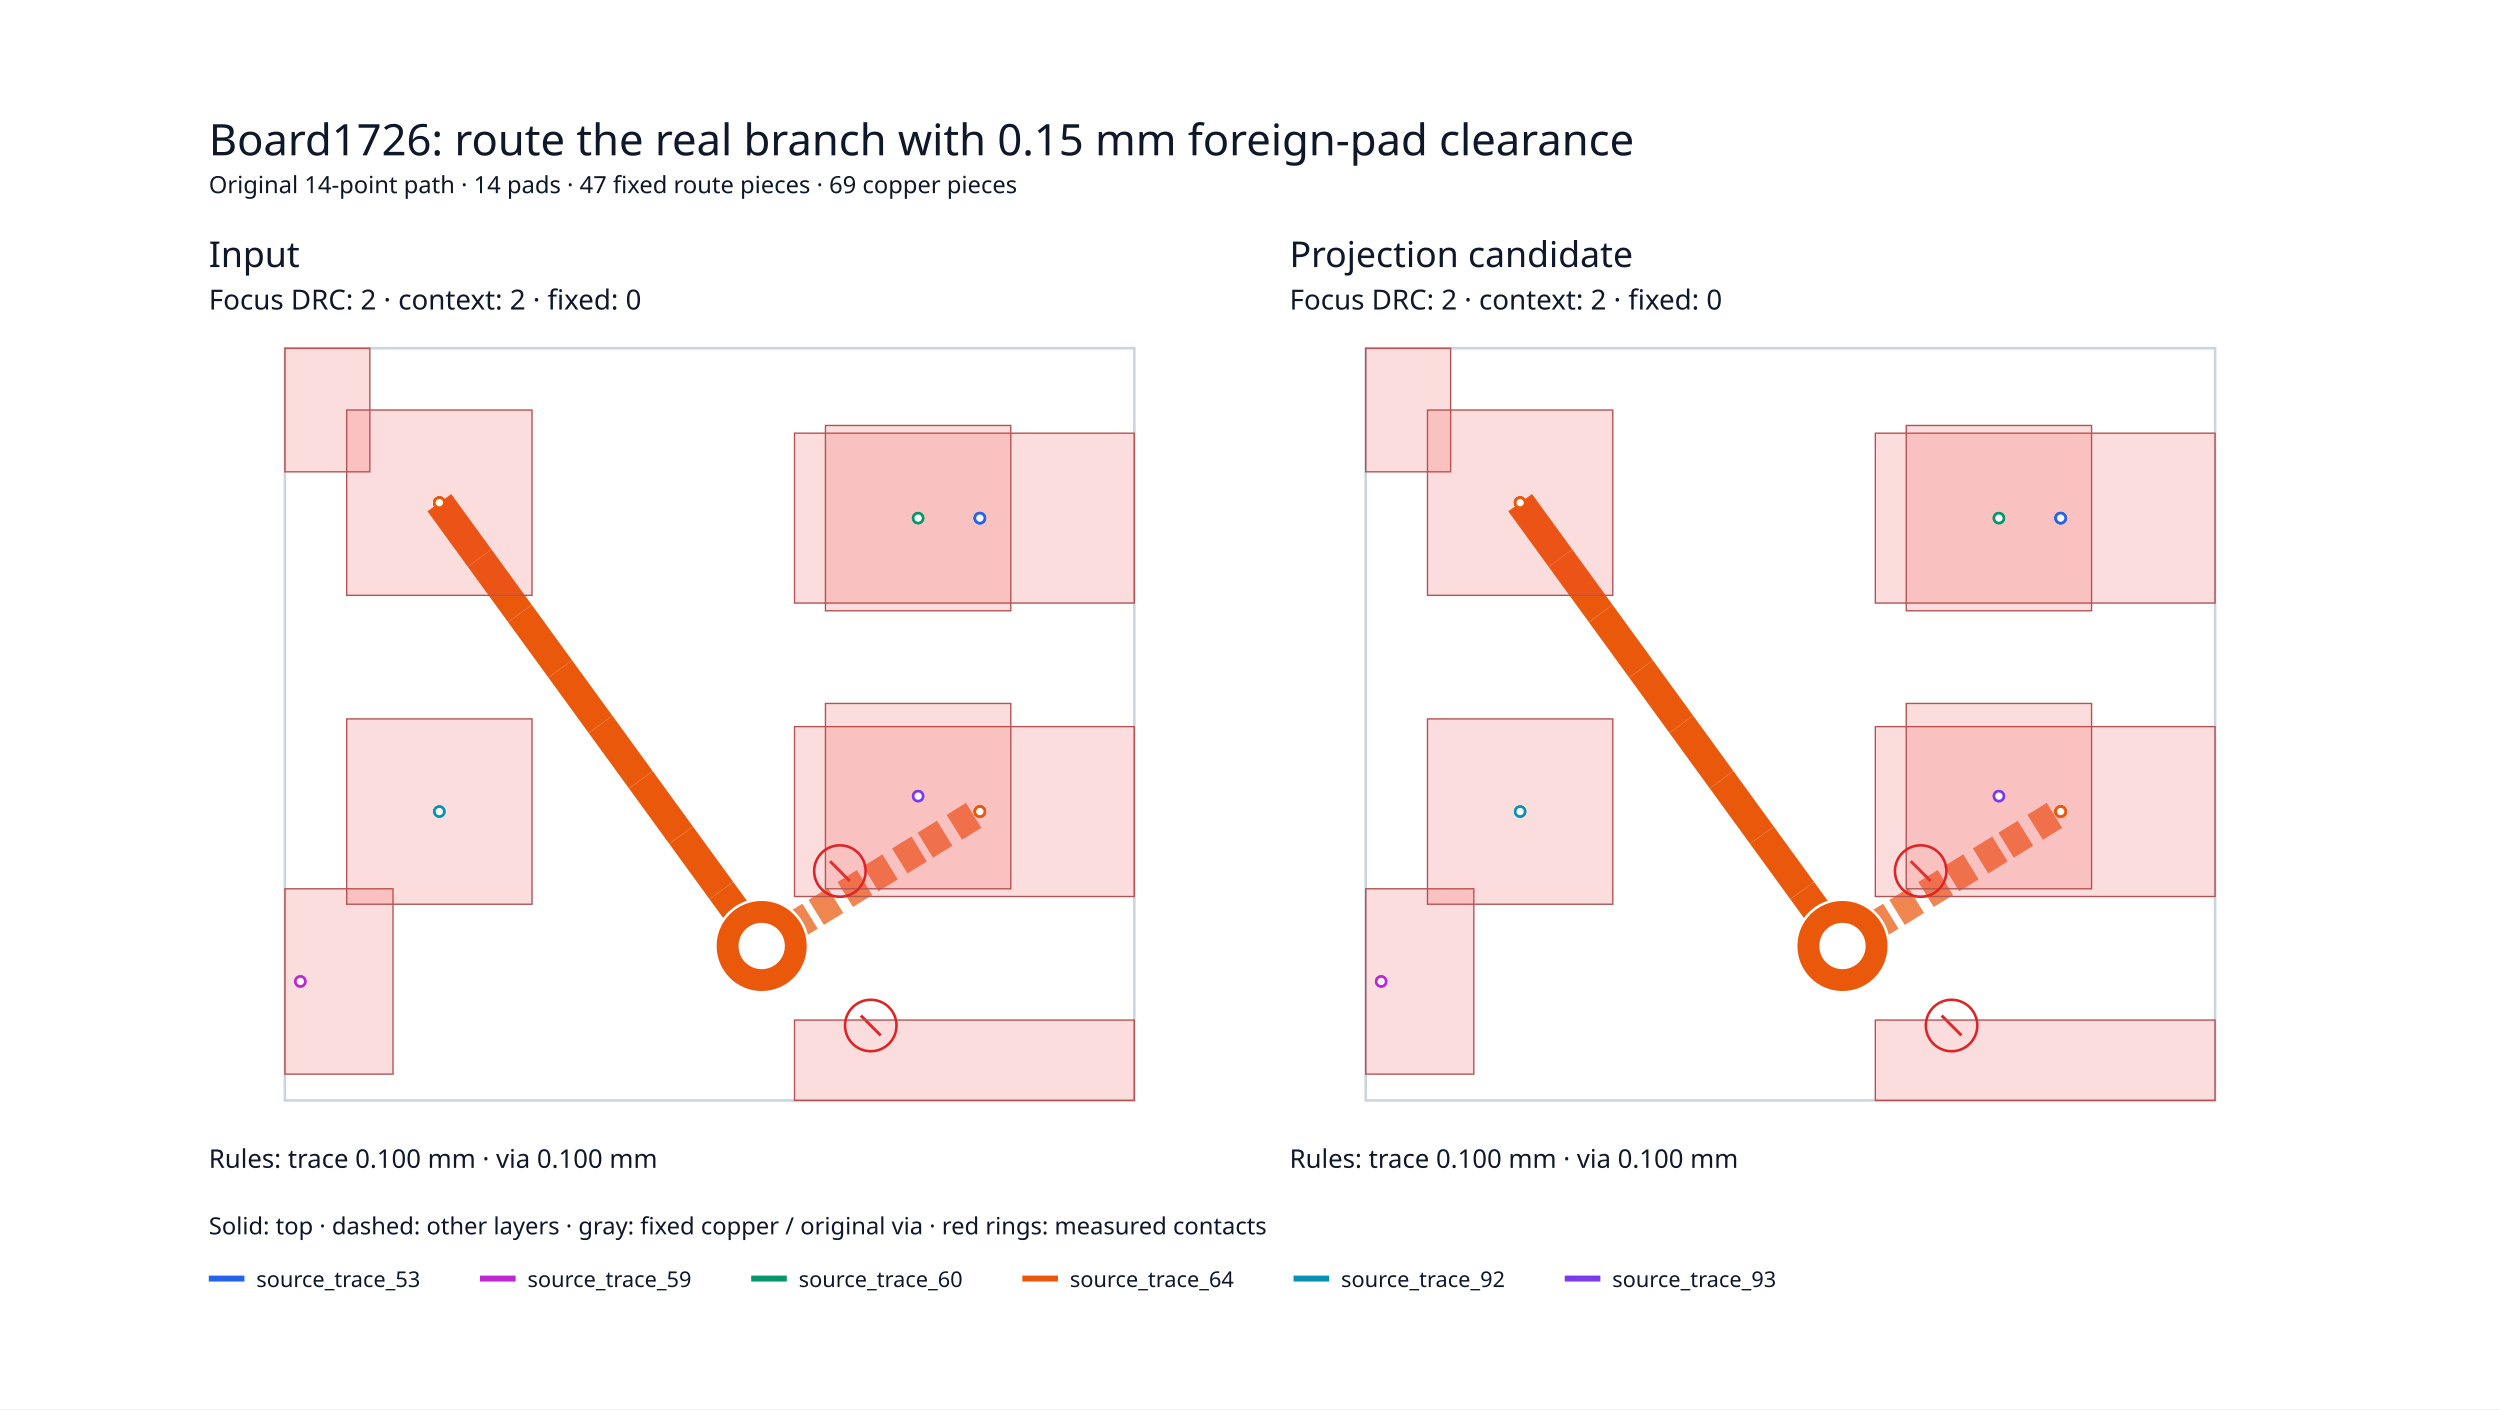
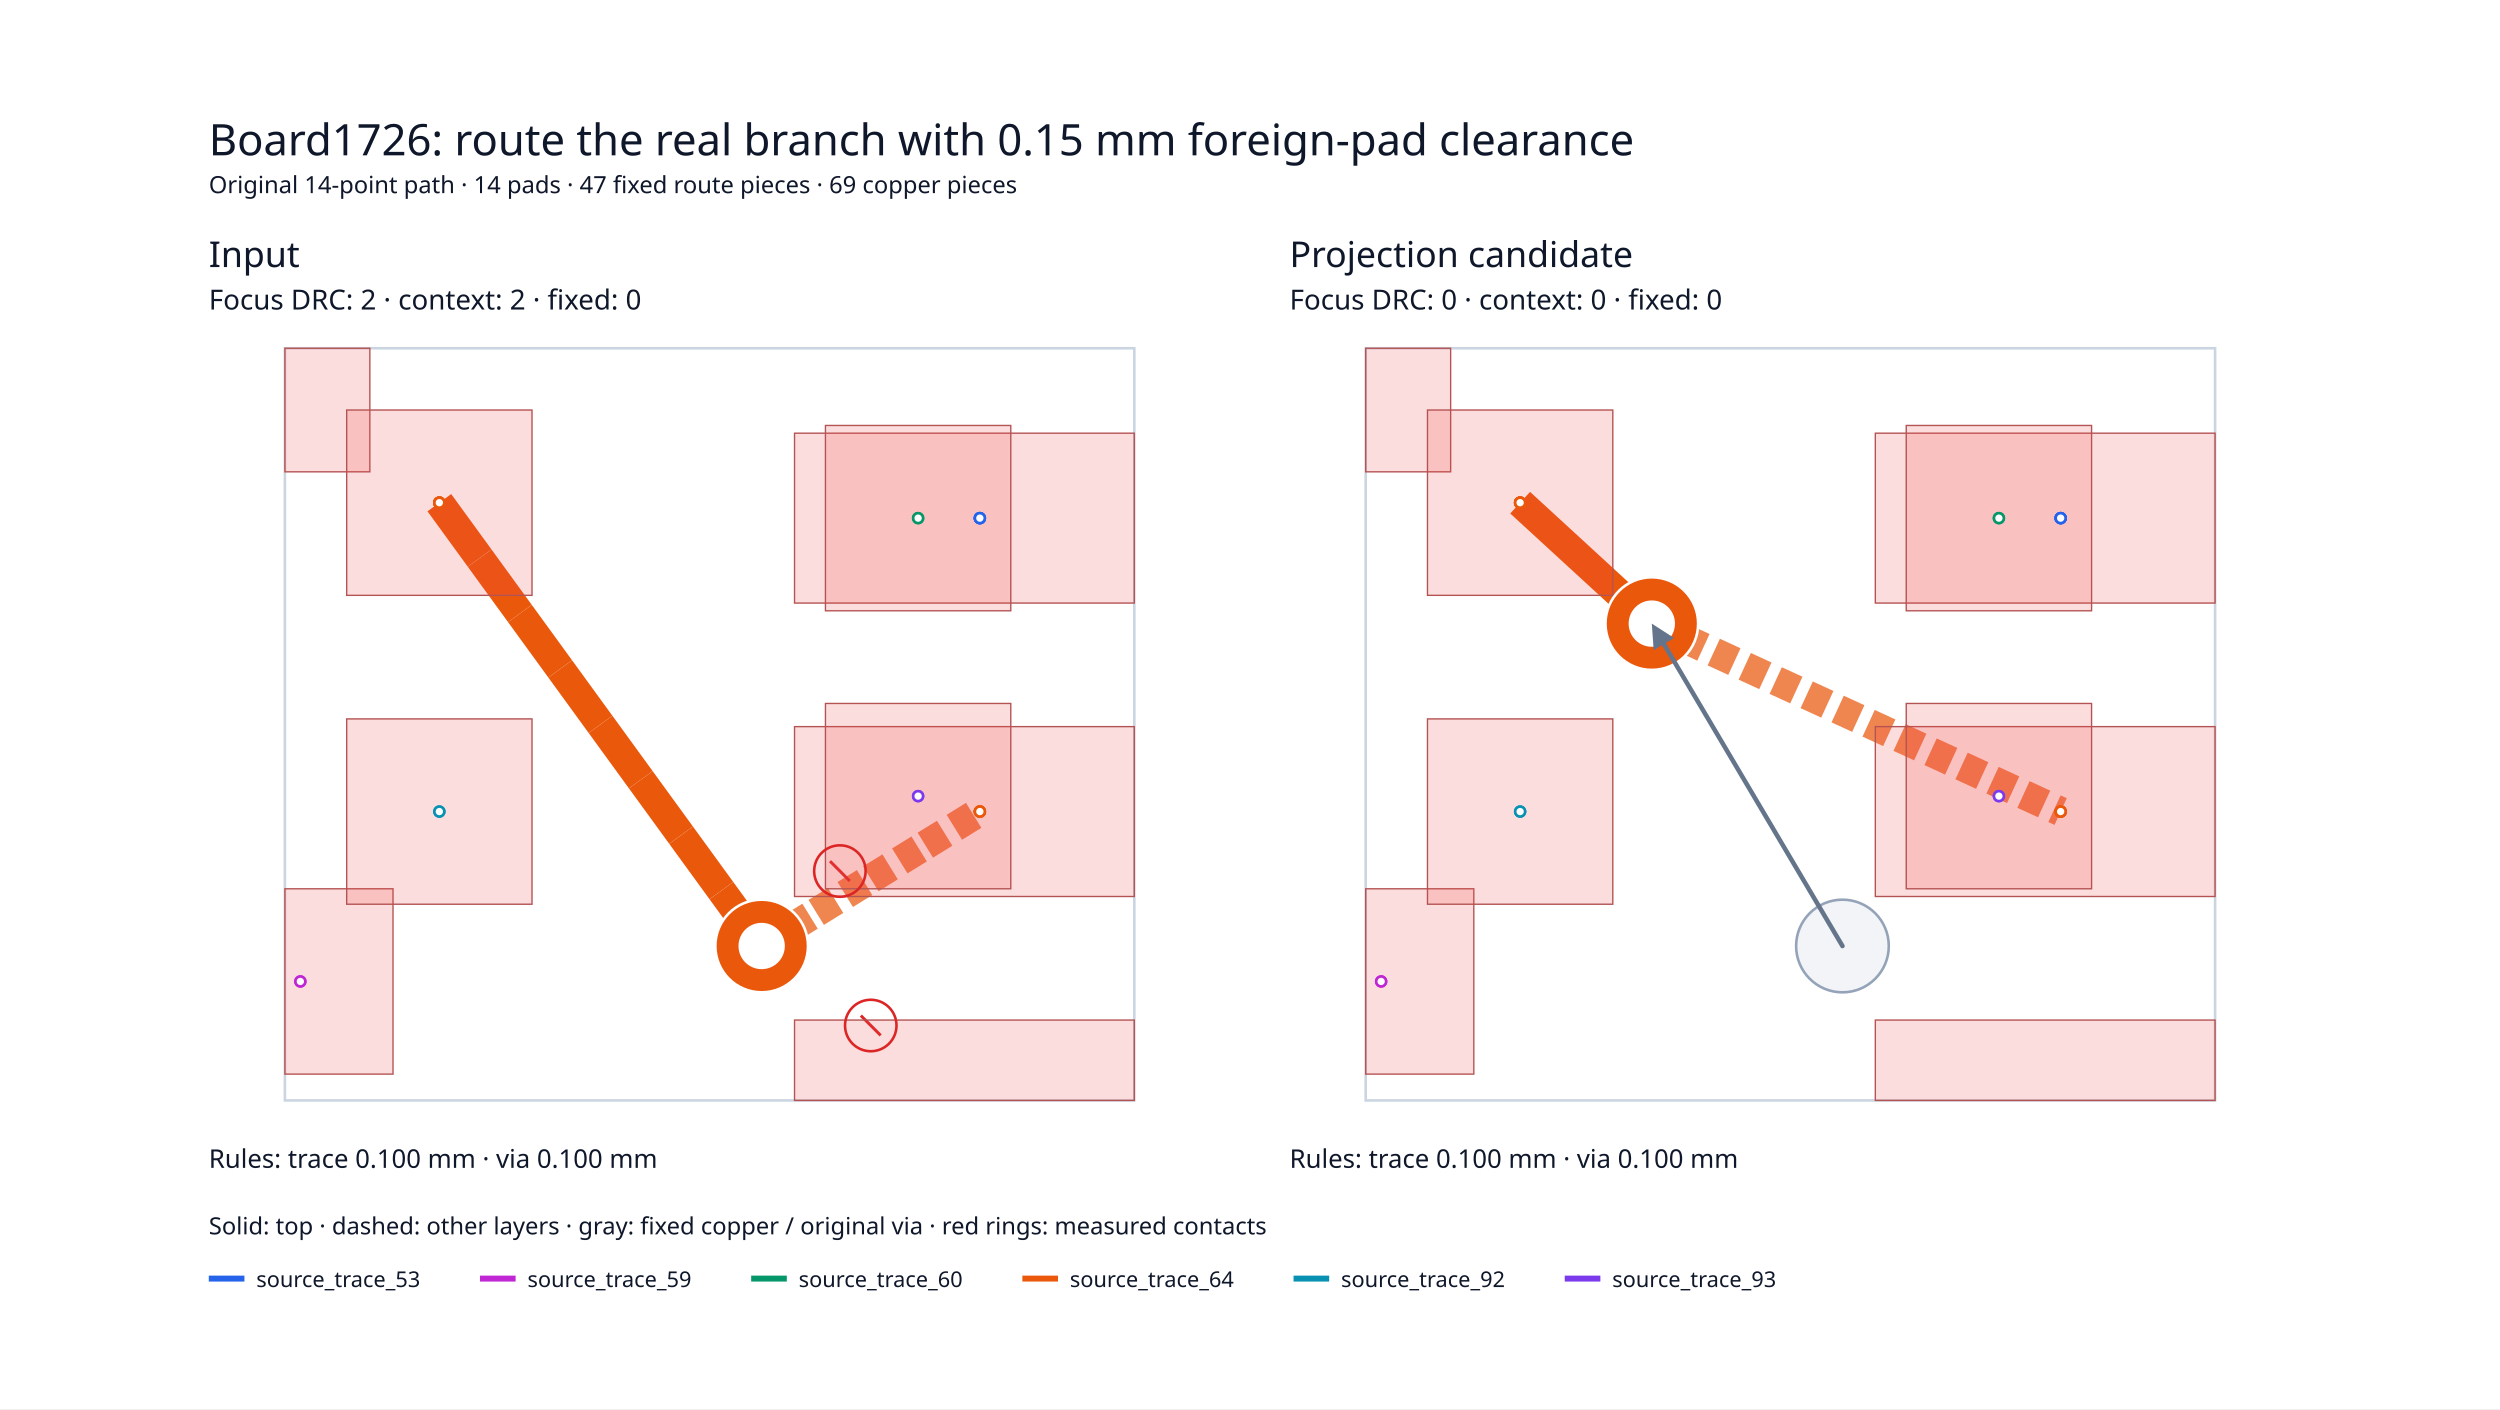
<svg xmlns="http://www.w3.org/2000/svg" width="1100" height="620" viewBox="0 0 1100 620">
  <rect width="100%" height="100%" fill="white" />
  <g>
-     <polyline data-points="382.3365312196131,356.2617143447735 382.3365312196131,356.2617143447735" data-type="line" data-label="" points="403.971,350.292 403.971,350.292" fill="none" stroke="#7c3aed" stroke-linejoin="round" stroke-width="20.712" />
-   </g>
-   <g>
-     <polyline data-points="140.47056071313105,364.06384242562774 140.47056071313105,364.06384242562774" data-type="line" data-label="" points="193.313,357.088 193.313,357.088" fill="none" stroke="rgba(8,145,178,0.72)" stroke-linejoin="round" stroke-width="20.712" stroke-dasharray="10 5" />
-   </g>
-   <g>
-     <polyline data-points="140.47056071313105,208.0212808085426 140.47056071313105,208.0212808085426" data-type="line" data-label="" points="193.313,221.18 193.313,221.18" fill="none" stroke="#ea580c" stroke-linejoin="round" stroke-width="27.182" />
-   </g>
-   <g>
-     <polyline data-points="413.5294392868684,364.06384242562774 413.5294392868684,364.06384242562774" data-type="line" data-label="" points="431.139,357.088 431.139,357.088" fill="none" stroke="rgba(234,88,12,0.72)" stroke-linejoin="round" stroke-width="12.911" stroke-dasharray="10 5" />
-   </g>
-   <g>
-     <polyline data-points="140.47056071313105,208.0212808085426 140.47056071313105,208.0212808085426" data-type="line" data-label="" points="193.313,221.18 193.313,221.18" fill="none" stroke="#ea580c" stroke-linejoin="round" stroke-width="20.046" />
-   </g>
-   <g>
-     <polyline data-points="413.5294392868684,364.06384242562774 413.5294392868684,364.06384242562774" data-type="line" data-label="" points="431.139,357.088 431.139,357.088" fill="none" stroke="rgba(234,88,12,0.72)" stroke-linejoin="round" stroke-width="27.182" stroke-dasharray="10 5" />
-   </g>
-   <g>
-     <polyline data-points="140.47056071313105,208.0212808085426 140.47056071313105,208.0212808085426" data-type="line" data-label="" points="193.313,221.18 193.313,221.18" fill="none" stroke="#ea580c" stroke-linejoin="round" stroke-width="12.911" />
-   </g>
-   <g>
-     <polyline data-points="382.3365312196131,215.82340888939683 382.3365312196131,215.82340888939683" data-type="line" data-label="" points="403.971,227.975 403.971,227.975" fill="none" stroke="#059669" stroke-linejoin="round" stroke-width="12.911" />
-   </g>
-   <g>
-     <polyline data-points="70.25140798544285,449.8872513150246 70.25140798544285,449.8872513150246" data-type="line" data-label="" points="132.154,431.837 132.154,431.837" fill="none" stroke="#c026d3" stroke-linejoin="round" stroke-width="12.911" />
-   </g>
-   <g>
-     <polyline data-points="413.5294392868684,215.82340888939683 413.5294392868684,215.82340888939683" data-type="line" data-label="" points="431.139,227.975 431.139,227.975" fill="none" stroke="rgba(37,99,235,0.72)" stroke-linejoin="round" stroke-width="12.911" stroke-dasharray="10 5" />
-   </g>
-   <g>
-     <polyline data-points="413.5294392868684,215.82340888939683 413.5294392868684,215.82340888939683" data-type="line" data-label="" points="431.139,227.975 431.139,227.975" fill="none" stroke="rgba(37,99,235,0.72)" stroke-linejoin="round" stroke-width="20.712" stroke-dasharray="10 5" />
-   </g>
-   <g>
-     <polyline data-points="140.47056071313105,208.0212808085426 160.8242030476357,236.01596060640685" data-type="line" data-label="" points="193.313,221.18 211.04,245.562" fill="none" stroke="#ea580c" stroke-linejoin="round" stroke-width="12.911" />
-   </g>
-   <g>
-     <polyline data-points="160.8242030476357,236.01596060640685 181.17784538214033,264.01064040427127" data-type="line" data-label="" points="211.04,245.562 228.768,269.945" fill="none" stroke="#ea580c" stroke-linejoin="round" stroke-width="12.911" />
-   </g>
-   <g>
-     <polyline data-points="181.17784538214033,264.01064040427127 201.53148771664496,292.0053202021356" data-type="line" data-label="" points="228.768,269.945 246.495,294.327" fill="none" stroke="#ea580c" stroke-linejoin="round" stroke-width="12.911" />
-   </g>
-   <g>
-     <polyline data-points="201.53148771664496,292.0053202021356 221.88513005114908,320" data-type="line" data-label="" points="246.495,294.327 264.223,318.71" fill="none" stroke="#ea580c" stroke-linejoin="round" stroke-width="12.911" />
-   </g>
-   <g>
-     <polyline data-points="221.88513005114908,320 242.2387723856537,347.9946797978643" data-type="line" data-label="" points="264.223,318.71 281.95,343.092" fill="none" stroke="#ea580c" stroke-linejoin="round" stroke-width="12.911" />
-   </g>
-   <g>
-     <polyline data-points="242.2387723856537,347.9946797978643 262.59241472015833,375.98935959572856" data-type="line" data-label="" points="281.95,343.092 299.677,367.475" fill="none" stroke="#ea580c" stroke-linejoin="round" stroke-width="12.911" />
-   </g>
-   <g>
-     <polyline data-points="262.59241472015833,375.98935959572856 282.94605705466296,403.98403939359287" data-type="line" data-label="" points="299.677,367.475 317.405,391.857" fill="none" stroke="#ea580c" stroke-linejoin="round" stroke-width="12.911" />
-   </g>
-   <g>
-     <polyline data-points="282.94605705466296,403.98403939359287 303.29969938916764,431.9787191914573" data-type="line" data-label="" points="317.405,391.857 335.132,416.24" fill="none" stroke="#ea580c" stroke-linejoin="round" stroke-width="12.911" />
-   </g>
-   <g>
-     <polyline data-points="303.29969938916764,431.9787191914573 330.85713436359254,414.9999999999999" data-type="line" data-label="" points="335.132,416.24 359.134,401.452" fill="none" stroke="rgba(234,88,12,0.72)" stroke-linejoin="round" stroke-width="12.911" stroke-dasharray="10 5" />
-   </g>
-   <g>
-     <polyline data-points="330.85713436359254,414.9999999999999 358.414569338018,398.02128080854254" data-type="line" data-label="" points="359.134,401.452 383.135,386.664" fill="none" stroke="rgba(234,88,12,0.72)" stroke-linejoin="round" stroke-width="12.911" stroke-dasharray="10 5" />
-   </g>
-   <g>
-     <polyline data-points="358.414569338018,398.02128080854254 385.97200431244346,381.04256161708514" data-type="line" data-label="" points="383.135,386.664 407.137,371.876" fill="none" stroke="rgba(234,88,12,0.72)" stroke-linejoin="round" stroke-width="12.911" stroke-dasharray="10 5" />
-   </g>
-   <g>
-     <polyline data-points="385.97200431244346,381.04256161708514 413.5294392868684,364.06384242562774" data-type="line" data-label="" points="407.137,371.876 431.139,357.088" fill="none" stroke="rgba(234,88,12,0.72)" stroke-linejoin="round" stroke-width="12.911" stroke-dasharray="10 5" />
-   </g>
-   <g>
-     <polyline data-points="337.8181153043904,389.12021676811537 347.8181153043904,399.12021676811537" data-type="line" data-label="" points="365.196,378.911 373.906,387.621" fill="none" stroke="#dc2626" stroke-linejoin="round" stroke-width="1.306" />
-   </g>
-   <g>
-     <polyline data-points="353.414569338018,467.14149757665797 363.414569338018,477.14149757665797" data-type="line" data-label="" points="378.78,446.865 387.49,455.575" fill="none" stroke="#dc2626" stroke-linejoin="round" stroke-width="1.306" />
-   </g>
-   <g>
-     <polyline data-points="928.3365312196131,356.2617143447735 928.3365312196131,356.2617143447735" data-type="line" data-label="" points="879.519,350.292 879.519,350.292" fill="none" stroke="#7c3aed" stroke-linejoin="round" stroke-width="20.712" />
-   </g>
-   <g>
-     <polyline data-points="686.470560713131,364.06384242562774 686.470560713131,364.06384242562774" data-type="line" data-label="" points="668.861,357.088 668.861,357.088" fill="none" stroke="rgba(8,145,178,0.72)" stroke-linejoin="round" stroke-width="20.712" stroke-dasharray="10 5" />
-   </g>
-   <g>
-     <polyline data-points="686.470560713131,208.0212808085426 686.470560713131,208.0212808085426" data-type="line" data-label="" points="668.861,221.18 668.861,221.18" fill="none" stroke="#ea580c" stroke-linejoin="round" stroke-width="27.182" />
-   </g>
-   <g>
-     <polyline data-points="959.5294392868684,364.06384242562774 959.5294392868684,364.06384242562774" data-type="line" data-label="" points="906.687,357.088 906.687,357.088" fill="none" stroke="rgba(234,88,12,0.72)" stroke-linejoin="round" stroke-width="12.911" stroke-dasharray="10 5" />
-   </g>
-   <g>
-     <polyline data-points="686.470560713131,208.0212808085426 686.470560713131,208.0212808085426" data-type="line" data-label="" points="668.861,221.18 668.861,221.18" fill="none" stroke="#ea580c" stroke-linejoin="round" stroke-width="20.046" />
-   </g>
-   <g>
-     <polyline data-points="959.5294392868684,364.06384242562774 959.5294392868684,364.06384242562774" data-type="line" data-label="" points="906.687,357.088 906.687,357.088" fill="none" stroke="rgba(234,88,12,0.72)" stroke-linejoin="round" stroke-width="27.182" stroke-dasharray="10 5" />
-   </g>
-   <g>
-     <polyline data-points="686.470560713131,208.0212808085426 686.470560713131,208.0212808085426" data-type="line" data-label="" points="668.861,221.18 668.861,221.18" fill="none" stroke="#ea580c" stroke-linejoin="round" stroke-width="12.911" />
-   </g>
-   <g>
-     <polyline data-points="928.3365312196131,215.82340888939683 928.3365312196131,215.82340888939683" data-type="line" data-label="" points="879.519,227.975 879.519,227.975" fill="none" stroke="#059669" stroke-linejoin="round" stroke-width="12.911" />
-   </g>
-   <g>
-     <polyline data-points="616.2514079854428,449.8872513150246 616.2514079854428,449.8872513150246" data-type="line" data-label="" points="607.703,431.837 607.703,431.837" fill="none" stroke="#c026d3" stroke-linejoin="round" stroke-width="12.911" />
-   </g>
-   <g>
-     <polyline data-points="959.5294392868684,215.82340888939683 959.5294392868684,215.82340888939683" data-type="line" data-label="" points="906.687,227.975 906.687,227.975" fill="none" stroke="rgba(37,99,235,0.72)" stroke-linejoin="round" stroke-width="12.911" stroke-dasharray="10 5" />
-   </g>
-   <g>
-     <polyline data-points="959.5294392868684,215.82340888939683 959.5294392868684,215.82340888939683" data-type="line" data-label="" points="906.687,227.975 906.687,227.975" fill="none" stroke="rgba(37,99,235,0.72)" stroke-linejoin="round" stroke-width="20.712" stroke-dasharray="10 5" />
-   </g>
-   <g>
-     <polyline data-points="686.470560713131,208.0212808085426 706.8242030476357,236.01596060640685" data-type="line" data-label="" points="668.861,221.18 686.589,245.562" fill="none" stroke="#ea580c" stroke-linejoin="round" stroke-width="12.911" />
-   </g>
-   <g>
-     <polyline data-points="706.8242030476357,236.01596060640685 727.1778453821403,264.01064040427127" data-type="line" data-label="" points="686.589,245.562 704.316,269.945" fill="none" stroke="#ea580c" stroke-linejoin="round" stroke-width="12.911" />
-   </g>
-   <g>
-     <polyline data-points="727.1778453821403,264.01064040427127 747.531487716645,292.0053202021356" data-type="line" data-label="" points="704.316,269.945 722.044,294.327" fill="none" stroke="#ea580c" stroke-linejoin="round" stroke-width="12.911" />
-   </g>
-   <g>
-     <polyline data-points="747.531487716645,292.0053202021356 767.8851300511491,320" data-type="line" data-label="" points="722.044,294.327 739.771,318.71" fill="none" stroke="#ea580c" stroke-linejoin="round" stroke-width="12.911" />
-   </g>
-   <g>
-     <polyline data-points="767.8851300511491,320 788.2387723856536,347.9946797978643" data-type="line" data-label="" points="739.771,318.71 757.498,343.092" fill="none" stroke="#ea580c" stroke-linejoin="round" stroke-width="12.911" />
-   </g>
-   <g>
-     <polyline data-points="788.2387723856536,347.9946797978643 808.5924147201583,375.98935959572856" data-type="line" data-label="" points="757.498,343.092 775.226,367.475" fill="none" stroke="#ea580c" stroke-linejoin="round" stroke-width="12.911" />
-   </g>
-   <g>
-     <polyline data-points="808.5924147201583,375.98935959572856 828.946057054663,403.98403939359287" data-type="line" data-label="" points="775.226,367.475 792.953,391.857" fill="none" stroke="#ea580c" stroke-linejoin="round" stroke-width="12.911" />
-   </g>
-   <g>
-     <polyline data-points="828.946057054663,403.98403939359287 849.2996993891676,431.9787191914573" data-type="line" data-label="" points="792.953,391.857 810.68,416.24" fill="none" stroke="#ea580c" stroke-linejoin="round" stroke-width="12.911" />
-   </g>
-   <g>
-     <polyline data-points="849.2996993891676,431.9787191914573 876.8571343635925,414.9999999999999" data-type="line" data-label="" points="810.68,416.24 834.682,401.452" fill="none" stroke="rgba(234,88,12,0.72)" stroke-linejoin="round" stroke-width="12.911" stroke-dasharray="10 5" />
-   </g>
-   <g>
-     <polyline data-points="876.8571343635925,414.9999999999999 904.414569338018,398.02128080854254" data-type="line" data-label="" points="834.682,401.452 858.684,386.664" fill="none" stroke="rgba(234,88,12,0.72)" stroke-linejoin="round" stroke-width="12.911" stroke-dasharray="10 5" />
-   </g>
-   <g>
-     <polyline data-points="904.414569338018,398.02128080854254 931.9720043124435,381.04256161708514" data-type="line" data-label="" points="858.684,386.664 882.685,371.876" fill="none" stroke="rgba(234,88,12,0.72)" stroke-linejoin="round" stroke-width="12.911" stroke-dasharray="10 5" />
-   </g>
-   <g>
-     <polyline data-points="931.9720043124435,381.04256161708514 959.5294392868684,364.06384242562774" data-type="line" data-label="" points="882.685,371.876 906.687,357.088" fill="none" stroke="rgba(234,88,12,0.72)" stroke-linejoin="round" stroke-width="12.911" stroke-dasharray="10 5" />
-   </g>
-   <g>
-     <polyline data-points="883.8181153043904,389.12021676811537 893.8181153043904,399.12021676811537" data-type="line" data-label="" points="840.745,378.911 849.454,387.621" fill="none" stroke="#dc2626" stroke-linejoin="round" stroke-width="1.306" />
-   </g>
-   <g>
-     <polyline data-points="899.414569338018,467.14149757665797 909.414569338018,477.14149757665797" data-type="line" data-label="" points="854.329,446.865 863.038,455.575" fill="none" stroke="#dc2626" stroke-linejoin="round" stroke-width="1.306" />
-   </g>
-   <g>
-     <polyline data-points="24,600 42,600" data-type="line" data-label="" points="91.871,562.581 107.548,562.581" fill="none" stroke="#2563eb" stroke-linejoin="round" stroke-width="2.613" />
-   </g>
-   <g>
-     <polyline data-points="161,600 179,600" data-type="line" data-label="" points="211.194,562.581 226.871,562.581" fill="none" stroke="#c026d3" stroke-linejoin="round" stroke-width="2.613" />
-   </g>
-   <g>
-     <polyline data-points="298,600 316,600" data-type="line" data-label="" points="330.516,562.581 346.194,562.581" fill="none" stroke="#059669" stroke-linejoin="round" stroke-width="2.613" />
-   </g>
-   <g>
-     <polyline data-points="435,600 453,600" data-type="line" data-label="" points="449.839,562.581 465.516,562.581" fill="none" stroke="#ea580c" stroke-linejoin="round" stroke-width="2.613" />
-   </g>
-   <g>
-     <polyline data-points="572,600 590,600" data-type="line" data-label="" points="569.161,562.581 584.839,562.581" fill="none" stroke="#0891b2" stroke-linejoin="round" stroke-width="2.613" />
-   </g>
-   <g>
-     <polyline data-points="709,600 727,600" data-type="line" data-label="" points="688.484,562.581 704.161,562.581" fill="none" stroke="#7c3aed" stroke-linejoin="round" stroke-width="2.613" />
+     <polyline data-points="382.3365312196131,356.2617143447735 382.3365312196131,356.2617143447735" data-type="line" data-label="" points="403.971,350.292 403.971,350.292" fill="none" stroke="#7c3aed" stroke-width="20.712" />
+   </g>
+   <g>
+     <polyline data-points="140.47056071313105,364.06384242562774 140.47056071313105,364.06384242562774" data-type="line" data-label="" points="193.313,357.088 193.313,357.088" fill="none" stroke="rgba(8,145,178,0.72)" stroke-width="20.712" stroke-dasharray="10 5" />
+   </g>
+   <g>
+     <polyline data-points="140.47056071313105,208.0212808085426 140.47056071313105,208.0212808085426" data-type="line" data-label="" points="193.313,221.18 193.313,221.18" fill="none" stroke="#ea580c" stroke-width="27.182" />
+   </g>
+   <g>
+     <polyline data-points="413.5294392868684,364.06384242562774 413.5294392868684,364.06384242562774" data-type="line" data-label="" points="431.139,357.088 431.139,357.088" fill="none" stroke="rgba(234,88,12,0.72)" stroke-width="12.911" stroke-dasharray="10 5" />
+   </g>
+   <g>
+     <polyline data-points="140.47056071313105,208.0212808085426 140.47056071313105,208.0212808085426" data-type="line" data-label="" points="193.313,221.18 193.313,221.18" fill="none" stroke="#ea580c" stroke-width="20.046" />
+   </g>
+   <g>
+     <polyline data-points="413.5294392868684,364.06384242562774 413.5294392868684,364.06384242562774" data-type="line" data-label="" points="431.139,357.088 431.139,357.088" fill="none" stroke="rgba(234,88,12,0.72)" stroke-width="27.182" stroke-dasharray="10 5" />
+   </g>
+   <g>
+     <polyline data-points="140.47056071313105,208.0212808085426 140.47056071313105,208.0212808085426" data-type="line" data-label="" points="193.313,221.18 193.313,221.18" fill="none" stroke="#ea580c" stroke-width="12.911" />
+   </g>
+   <g>
+     <polyline data-points="382.3365312196131,215.82340888939683 382.3365312196131,215.82340888939683" data-type="line" data-label="" points="403.971,227.975 403.971,227.975" fill="none" stroke="#059669" stroke-width="12.911" />
+   </g>
+   <g>
+     <polyline data-points="70.25140798544285,449.8872513150246 70.25140798544285,449.8872513150246" data-type="line" data-label="" points="132.154,431.837 132.154,431.837" fill="none" stroke="#c026d3" stroke-width="12.911" />
+   </g>
+   <g>
+     <polyline data-points="413.5294392868684,215.82340888939683 413.5294392868684,215.82340888939683" data-type="line" data-label="" points="431.139,227.975 431.139,227.975" fill="none" stroke="rgba(37,99,235,0.72)" stroke-width="12.911" stroke-dasharray="10 5" />
+   </g>
+   <g>
+     <polyline data-points="413.5294392868684,215.82340888939683 413.5294392868684,215.82340888939683" data-type="line" data-label="" points="431.139,227.975 431.139,227.975" fill="none" stroke="rgba(37,99,235,0.72)" stroke-width="20.712" stroke-dasharray="10 5" />
+   </g>
+   <g>
+     <polyline data-points="140.47056071313105,208.0212808085426 160.8242030476357,236.01596060640685" data-type="line" data-label="" points="193.313,221.18 211.04,245.562" fill="none" stroke="#ea580c" stroke-width="12.911" />
+   </g>
+   <g>
+     <polyline data-points="160.8242030476357,236.01596060640685 181.17784538214033,264.01064040427127" data-type="line" data-label="" points="211.04,245.562 228.768,269.945" fill="none" stroke="#ea580c" stroke-width="12.911" />
+   </g>
+   <g>
+     <polyline data-points="181.17784538214033,264.01064040427127 201.53148771664496,292.0053202021356" data-type="line" data-label="" points="228.768,269.945 246.495,294.327" fill="none" stroke="#ea580c" stroke-width="12.911" />
+   </g>
+   <g>
+     <polyline data-points="201.53148771664496,292.0053202021356 221.88513005114908,320" data-type="line" data-label="" points="246.495,294.327 264.223,318.71" fill="none" stroke="#ea580c" stroke-width="12.911" />
+   </g>
+   <g>
+     <polyline data-points="221.88513005114908,320 242.2387723856537,347.9946797978643" data-type="line" data-label="" points="264.223,318.71 281.95,343.092" fill="none" stroke="#ea580c" stroke-width="12.911" />
+   </g>
+   <g>
+     <polyline data-points="242.2387723856537,347.9946797978643 262.59241472015833,375.98935959572856" data-type="line" data-label="" points="281.95,343.092 299.677,367.475" fill="none" stroke="#ea580c" stroke-width="12.911" />
+   </g>
+   <g>
+     <polyline data-points="262.59241472015833,375.98935959572856 282.94605705466296,403.98403939359287" data-type="line" data-label="" points="299.677,367.475 317.405,391.857" fill="none" stroke="#ea580c" stroke-width="12.911" />
+   </g>
+   <g>
+     <polyline data-points="282.94605705466296,403.98403939359287 303.29969938916764,431.9787191914573" data-type="line" data-label="" points="317.405,391.857 335.132,416.24" fill="none" stroke="#ea580c" stroke-width="12.911" />
+   </g>
+   <g>
+     <polyline data-points="303.29969938916764,431.9787191914573 330.85713436359254,414.9999999999999" data-type="line" data-label="" points="335.132,416.24 359.134,401.452" fill="none" stroke="rgba(234,88,12,0.72)" stroke-width="12.911" stroke-dasharray="10 5" />
+   </g>
+   <g>
+     <polyline data-points="330.85713436359254,414.9999999999999 358.414569338018,398.02128080854254" data-type="line" data-label="" points="359.134,401.452 383.135,386.664" fill="none" stroke="rgba(234,88,12,0.72)" stroke-width="12.911" stroke-dasharray="10 5" />
+   </g>
+   <g>
+     <polyline data-points="358.414569338018,398.02128080854254 385.97200431244346,381.04256161708514" data-type="line" data-label="" points="383.135,386.664 407.137,371.876" fill="none" stroke="rgba(234,88,12,0.72)" stroke-width="12.911" stroke-dasharray="10 5" />
+   </g>
+   <g>
+     <polyline data-points="385.97200431244346,381.04256161708514 413.5294392868684,364.06384242562774" data-type="line" data-label="" points="407.137,371.876 431.139,357.088" fill="none" stroke="rgba(234,88,12,0.72)" stroke-width="12.911" stroke-dasharray="10 5" />
+   </g>
+   <g>
+     <polyline data-points="337.8181153043904,389.12021676811537 347.8181153043904,399.12021676811537" data-type="line" data-label="" points="365.196,378.911 373.906,387.621" fill="none" stroke="#dc2626" stroke-width="1.306" />
+   </g>
+   <g>
+     <polyline data-points="353.414569338018,467.14149757665797 363.414569338018,477.14149757665797" data-type="line" data-label="" points="378.78,446.865 387.49,455.575" fill="none" stroke="#dc2626" stroke-width="1.306" />
+   </g>
+   <g>
+     <polyline data-points="928.3365312196131,356.2617143447735 928.3365312196131,356.2617143447735" data-type="line" data-label="" points="879.519,350.292 879.519,350.292" fill="none" stroke="#7c3aed" stroke-width="20.712" />
+   </g>
+   <g>
+     <polyline data-points="686.470560713131,364.06384242562774 686.470560713131,364.06384242562774" data-type="line" data-label="" points="668.861,357.088 668.861,357.088" fill="none" stroke="rgba(8,145,178,0.72)" stroke-width="20.712" stroke-dasharray="10 5" />
+   </g>
+   <g>
+     <polyline data-points="686.470560713131,208.0212808085426 686.470560713131,208.0212808085426" data-type="line" data-label="" points="668.861,221.18 668.861,221.18" fill="none" stroke="#ea580c" stroke-width="27.182" />
+   </g>
+   <g>
+     <polyline data-points="959.5294392868684,364.06384242562774 959.5294392868684,364.06384242562774" data-type="line" data-label="" points="906.687,357.088 906.687,357.088" fill="none" stroke="rgba(234,88,12,0.72)" stroke-width="12.911" stroke-dasharray="10 5" />
+   </g>
+   <g>
+     <polyline data-points="686.470560713131,208.0212808085426 686.470560713131,208.0212808085426" data-type="line" data-label="" points="668.861,221.18 668.861,221.18" fill="none" stroke="#ea580c" stroke-width="20.046" />
+   </g>
+   <g>
+     <polyline data-points="959.5294392868684,364.06384242562774 959.5294392868684,364.06384242562774" data-type="line" data-label="" points="906.687,357.088 906.687,357.088" fill="none" stroke="rgba(234,88,12,0.72)" stroke-width="27.182" stroke-dasharray="10 5" />
+   </g>
+   <g>
+     <polyline data-points="686.470560713131,208.0212808085426 686.470560713131,208.0212808085426" data-type="line" data-label="" points="668.861,221.18 668.861,221.18" fill="none" stroke="#ea580c" stroke-width="12.911" />
+   </g>
+   <g>
+     <polyline data-points="928.3365312196131,215.82340888939683 928.3365312196131,215.82340888939683" data-type="line" data-label="" points="879.519,227.975 879.519,227.975" fill="none" stroke="#059669" stroke-width="12.911" />
+   </g>
+   <g>
+     <polyline data-points="616.2514079854428,449.8872513150246 616.2514079854428,449.8872513150246" data-type="line" data-label="" points="607.703,431.837 607.703,431.837" fill="none" stroke="#c026d3" stroke-width="12.911" />
+   </g>
+   <g>
+     <polyline data-points="959.5294392868684,215.82340888939683 959.5294392868684,215.82340888939683" data-type="line" data-label="" points="906.687,227.975 906.687,227.975" fill="none" stroke="rgba(37,99,235,0.72)" stroke-width="12.911" stroke-dasharray="10 5" />
+   </g>
+   <g>
+     <polyline data-points="959.5294392868684,215.82340888939683 959.5294392868684,215.82340888939683" data-type="line" data-label="" points="906.687,227.975 906.687,227.975" fill="none" stroke="rgba(37,99,235,0.72)" stroke-width="20.712" stroke-dasharray="10 5" />
+   </g>
+   <g>
+     <polyline data-points="686.470560713131,208.0212808085426 752.9837026024136,269.10929550362476" data-type="line" data-label="" points="668.861,221.18 726.792,274.386" fill="none" stroke="#ea580c" stroke-width="12.911" />
+   </g>
+   <g>
+     <polyline data-points="752.9837026024136,269.10929550362476 959.5294392868684,364.06384242562774" data-type="line" data-label="" points="726.792,274.386 906.687,357.088" fill="none" stroke="rgba(234,88,12,0.72)" stroke-width="12.911" stroke-dasharray="10 5" />
+   </g>
+   <g>
+     <polyline data-points="24,600 42,600" data-type="line" data-label="" points="91.871,562.581 107.548,562.581" fill="none" stroke="#2563eb" stroke-width="2.613" />
+   </g>
+   <g>
+     <polyline data-points="161,600 179,600" data-type="line" data-label="" points="211.194,562.581 226.871,562.581" fill="none" stroke="#c026d3" stroke-width="2.613" />
+   </g>
+   <g>
+     <polyline data-points="298,600 316,600" data-type="line" data-label="" points="330.516,562.581 346.194,562.581" fill="none" stroke="#059669" stroke-width="2.613" />
+   </g>
+   <g>
+     <polyline data-points="435,600 453,600" data-type="line" data-label="" points="449.839,562.581 465.516,562.581" fill="none" stroke="#ea580c" stroke-width="2.613" />
+   </g>
+   <g>
+     <polyline data-points="572,600 590,600" data-type="line" data-label="" points="569.161,562.581 584.839,562.581" fill="none" stroke="#0891b2" stroke-width="2.613" />
+   </g>
+   <g>
+     <polyline data-points="709,600 727,600" data-type="line" data-label="" points="688.484,562.581 704.161,562.581" fill="none" stroke="#7c3aed" stroke-width="2.613" />
  </g>
  <g>
    <rect data-type="rect" data-label="" data-x="550" data-y="310" x="70.968" y="40" width="958.065" height="540" fill="transparent" stroke="none" stroke-width="1.148" />
  </g>
  <g>
    <rect data-type="rect" data-label="" data-x="277" data-y="320" x="125.359" y="153.226" width="373.734" height="330.968" fill="transparent" stroke="#cbd5e1" stroke-width="1.148" />
  </g>
  <g>
    <rect data-type="rect" data-label="" data-x="823" data-y="320" x="600.907" y="153.226" width="373.734" height="330.968" fill="transparent" stroke="#cbd5e1" stroke-width="1.148" />
  </g>
  <g>
    <polygon data-type="polygon" data-label="" data-points="62.44927990458848,192.43262890299582 105.36098434928695,192.43262890299582 105.36098434928695,130 62.44927990458848,130" points="125.359,207.603 162.734,207.603 162.734,153.226 125.359,153.226" fill="rgba(239,68,68,0.18)" stroke="#b45353" stroke-width="0.61" />
  </g>
  <g>
    <polygon data-type="polygon" data-label="" data-points="491.55072009541095,510 491.55072009541095,469.39257151716004 319.90390231661706,469.39257151716004 319.90390231661706,510" points="499.093,484.194 499.093,448.826 349.594,448.826 349.594,484.194" fill="rgba(239,68,68,0.18)" stroke="#b45353" stroke-width="0.61" />
  </g>
  <g>
    <polygon data-type="polygon" data-label="" data-points="319.90390231661706,406.9755468703262 491.55072009541095,406.9755468703262 491.55072009541095,321.15213798092924 319.90390231661706,321.15213798092924" points="349.594,394.463 499.093,394.463 499.093,319.713 349.594,319.713" fill="rgba(239,68,68,0.18)" stroke="#b45353" stroke-width="0.61" />
  </g>
  <g>
    <polygon data-type="polygon" data-label="" data-points="319.90390231661706,258.7351133340953 491.55072009541095,258.7351133340953 491.55072009541095,172.91170444469833 319.90390231661706,172.91170444469833" points="349.594,265.35 499.093,265.35 499.093,190.601 349.594,190.601" fill="rgba(239,68,68,0.18)" stroke="#b45353" stroke-width="0.61" />
  </g>
  <g>
    <polygon data-type="polygon" data-label="" data-points="93.6577922280054,254.8340492936681 187.2833291982567,254.8340492936681 187.2833291982567,161.20851232341707 93.6577922280054,161.20851232341707" points="152.541,261.952 234.085,261.952 234.085,180.407 152.541,180.407" fill="rgba(239,68,68,0.18)" stroke="#b45353" stroke-width="0.61" />
  </g>
  <g>
    <polygon data-type="polygon" data-label="" data-points="62.44927990458848,496.7000198001503 117.0641764705685,496.7000198001503 117.0641764705685,403.0744828298991 62.44927990458848,403.0744828298991" points="125.359,472.61 172.927,472.61 172.927,391.065 125.359,391.065" fill="rgba(239,68,68,0.18)" stroke="#b45353" stroke-width="0.61" />
  </g>
  <g>
    <polygon data-type="polygon" data-label="" data-points="93.6577922280054,410.87661091075324 187.2833291982567,410.87661091075324 187.2833291982567,317.2510739405022 93.6577922280054,317.2510739405022" points="152.541,397.86 234.085,397.86 234.085,316.315 152.541,316.315" fill="rgba(239,68,68,0.18)" stroke="#b45353" stroke-width="0.61" />
  </g>
  <g>
    <polygon data-type="polygon" data-label="" data-points="335.5237627344875,403.074482829899 429.1492997047388,403.074482829899 429.1492997047388,309.448945859648 335.5237627344875,309.448945859648" points="363.198,391.065 444.743,391.065 444.743,309.52 363.198,309.52" fill="rgba(239,68,68,0.18)" stroke="#b45353" stroke-width="0.61" />
  </g>
  <g>
    <polygon data-type="polygon" data-label="" data-points="335.5237627344875,262.63617737452233 429.1492997047388,262.63617737452233 429.1492997047388,169.0106404042713 335.5237627344875,169.0106404042713" points="363.198,268.748 444.743,268.748 444.743,187.203 363.198,187.203" fill="rgba(239,68,68,0.18)" stroke="#b45353" stroke-width="0.61" />
  </g>
  <g>
    <polygon data-type="polygon" data-label="" data-points="608.4492799045885,192.43262890299582 651.3609843492869,192.43262890299582 651.3609843492869,130 608.4492799045885,130" points="600.907,207.603 638.282,207.603 638.282,153.226 600.907,153.226" fill="rgba(239,68,68,0.18)" stroke="#b45353" stroke-width="0.61" />
  </g>
  <g>
    <polygon data-type="polygon" data-label="" data-points="1037.550720095411,510 1037.550720095411,469.39257151716004 865.9039023166171,469.39257151716004 865.9039023166171,510" points="974.641,484.194 974.641,448.826 825.142,448.826 825.142,484.194" fill="rgba(239,68,68,0.18)" stroke="#b45353" stroke-width="0.61" />
  </g>
  <g>
    <polygon data-type="polygon" data-label="" data-points="865.9039023166171,406.9755468703262 1037.550720095411,406.9755468703262 1037.550720095411,321.15213798092924 865.9039023166171,321.15213798092924" points="825.142,394.463 974.641,394.463 974.641,319.713 825.142,319.713" fill="rgba(239,68,68,0.18)" stroke="#b45353" stroke-width="0.61" />
  </g>
  <g>
    <polygon data-type="polygon" data-label="" data-points="865.9039023166171,258.7351133340953 1037.550720095411,258.7351133340953 1037.550720095411,172.91170444469833 865.9039023166171,172.91170444469833" points="825.142,265.35 974.641,265.35 974.641,190.601 825.142,190.601" fill="rgba(239,68,68,0.18)" stroke="#b45353" stroke-width="0.61" />
  </g>
  <g>
    <polygon data-type="polygon" data-label="" data-points="639.6577922280054,254.8340492936681 733.2833291982568,254.8340492936681 733.2833291982568,161.20851232341707 639.6577922280054,161.20851232341707" points="628.089,261.952 709.634,261.952 709.634,180.407 628.089,180.407" fill="rgba(239,68,68,0.18)" stroke="#b45353" stroke-width="0.61" />
  </g>
  <g>
    <polygon data-type="polygon" data-label="" data-points="608.4492799045885,496.7000198001503 663.0641764705686,496.7000198001503 663.0641764705686,403.0744828298991 608.4492799045885,403.0744828298991" points="600.907,472.61 648.475,472.61 648.475,391.065 600.907,391.065" fill="rgba(239,68,68,0.18)" stroke="#b45353" stroke-width="0.61" />
  </g>
  <g>
    <polygon data-type="polygon" data-label="" data-points="639.6577922280054,410.87661091075324 733.2833291982568,410.87661091075324 733.2833291982568,317.2510739405022 639.6577922280054,317.2510739405022" points="628.089,397.86 709.634,397.86 709.634,316.315 628.089,316.315" fill="rgba(239,68,68,0.18)" stroke="#b45353" stroke-width="0.61" />
  </g>
  <g>
    <polygon data-type="polygon" data-label="" data-points="881.5237627344875,403.074482829899 975.1492997047387,403.074482829899 975.1492997047387,309.448945859648 881.5237627344875,309.448945859648" points="838.747,391.065 920.291,391.065 920.291,309.52 838.747,309.52" fill="rgba(239,68,68,0.18)" stroke="#b45353" stroke-width="0.61" />
  </g>
  <g>
    <polygon data-type="polygon" data-label="" data-points="881.5237627344875,262.63617737452233 975.1492997047387,262.63617737452233 975.1492997047387,169.0106404042713 881.5237627344875,169.0106404042713" points="838.747,268.748 920.291,268.748 920.291,187.203 838.747,187.203" fill="rgba(239,68,68,0.18)" stroke="#b45353" stroke-width="0.61" />
  </g>
  <circle data-type="circle" data-label="" data-x="382.3365312196131" data-y="356.2617143447735" cx="403.971" cy="350.292" r="2.177" fill="white" stroke="#7c3aed" stroke-width="1.148" />
  <circle data-type="circle" data-label="" data-x="382.3365312196131" data-y="356.2617143447735" cx="403.971" cy="350.292" r="2.177" fill="white" stroke="#7c3aed" stroke-width="1.148" />
  <circle data-type="circle" data-label="" data-x="140.47056071313105" data-y="364.06384242562774" cx="193.313" cy="357.088" r="2.177" fill="white" stroke="#0891b2" stroke-width="1.148" />
  <circle data-type="circle" data-label="" data-x="140.47056071313105" data-y="364.06384242562774" cx="193.313" cy="357.088" r="2.177" fill="white" stroke="#0891b2" stroke-width="1.148" />
  <circle data-type="circle" data-label="" data-x="140.47056071313105" data-y="208.0212808085426" cx="193.313" cy="221.18" r="2.177" fill="white" stroke="#ea580c" stroke-width="1.148" />
  <circle data-type="circle" data-label="" data-x="140.47056071313105" data-y="208.0212808085426" cx="193.313" cy="221.18" r="2.177" fill="white" stroke="#ea580c" stroke-width="1.148" />
  <circle data-type="circle" data-label="" data-x="413.5294392868684" data-y="364.06384242562774" cx="431.139" cy="357.088" r="2.177" fill="white" stroke="#ea580c" stroke-width="1.148" />
  <circle data-type="circle" data-label="" data-x="413.5294392868684" data-y="364.06384242562774" cx="431.139" cy="357.088" r="2.177" fill="white" stroke="#ea580c" stroke-width="1.148" />
  <circle data-type="circle" data-label="" data-x="140.47056071313105" data-y="208.0212808085426" cx="193.313" cy="221.18" r="2.177" fill="white" stroke="#ea580c" stroke-width="1.148" />
  <circle data-type="circle" data-label="" data-x="140.47056071313105" data-y="208.0212808085426" cx="193.313" cy="221.18" r="2.177" fill="white" stroke="#ea580c" stroke-width="1.148" />
  <circle data-type="circle" data-label="" data-x="413.5294392868684" data-y="364.06384242562774" cx="431.139" cy="357.088" r="2.177" fill="white" stroke="#ea580c" stroke-width="1.148" />
  <circle data-type="circle" data-label="" data-x="413.5294392868684" data-y="364.06384242562774" cx="431.139" cy="357.088" r="2.177" fill="white" stroke="#ea580c" stroke-width="1.148" />
  <circle data-type="circle" data-label="" data-x="140.47056071313105" data-y="208.0212808085426" cx="193.313" cy="221.18" r="2.177" fill="white" stroke="#ea580c" stroke-width="1.148" />
  <circle data-type="circle" data-label="" data-x="140.47056071313105" data-y="208.0212808085426" cx="193.313" cy="221.18" r="2.177" fill="white" stroke="#ea580c" stroke-width="1.148" />
  <circle data-type="circle" data-label="" data-x="382.3365312196131" data-y="215.82340888939683" cx="403.971" cy="227.975" r="2.177" fill="white" stroke="#059669" stroke-width="1.148" />
  <circle data-type="circle" data-label="" data-x="382.3365312196131" data-y="215.82340888939683" cx="403.971" cy="227.975" r="2.177" fill="white" stroke="#059669" stroke-width="1.148" />
  <circle data-type="circle" data-label="" data-x="70.25140798544285" data-y="449.8872513150246" cx="132.154" cy="431.837" r="2.177" fill="white" stroke="#c026d3" stroke-width="1.148" />
  <circle data-type="circle" data-label="" data-x="70.25140798544285" data-y="449.8872513150246" cx="132.154" cy="431.837" r="2.177" fill="white" stroke="#c026d3" stroke-width="1.148" />
  <circle data-type="circle" data-label="" data-x="413.5294392868684" data-y="215.82340888939683" cx="431.139" cy="227.975" r="2.177" fill="white" stroke="#2563eb" stroke-width="1.148" />
  <circle data-type="circle" data-label="" data-x="413.5294392868684" data-y="215.82340888939683" cx="431.139" cy="227.975" r="2.177" fill="white" stroke="#2563eb" stroke-width="1.148" />
  <circle data-type="circle" data-label="" data-x="413.5294392868684" data-y="215.82340888939683" cx="431.139" cy="227.975" r="2.177" fill="white" stroke="#2563eb" stroke-width="1.148" />
  <circle data-type="circle" data-label="" data-x="413.5294392868684" data-y="215.82340888939683" cx="431.139" cy="227.975" r="2.177" fill="white" stroke="#2563eb" stroke-width="1.148" />
  <circle data-type="circle" data-label="" data-x="303.29969938916764" data-y="431.9787191914573" cx="335.132" cy="416.24" r="20.386" fill="#ea580c" stroke="white" stroke-width="1.148" />
  <circle data-type="circle" data-label="" data-x="303.29969938916764" data-y="431.9787191914573" cx="335.132" cy="416.24" r="10.193" fill="white" stroke="none" stroke-width="1.148" />
  <circle data-type="circle" data-label="" data-x="140.47056071313105" data-y="208.0212808085426" cx="193.313" cy="221.18" r="2.177" fill="white" stroke="#ea580c" stroke-width="1.148" />
  <circle data-type="circle" data-label="" data-x="413.5294392868684" data-y="364.06384242562774" cx="431.139" cy="357.088" r="2.177" fill="white" stroke="#ea580c" stroke-width="1.148" />
  <circle data-type="circle" data-label="" data-x="342.8181153043904" data-y="394.12021676811537" cx="369.551" cy="383.266" r="11.323" fill="transparent" stroke="#dc2626" stroke-width="1.148" />
  <circle data-type="circle" data-label="" data-x="358.414569338018" data-y="472.14149757665797" cx="383.135" cy="451.22" r="11.323" fill="transparent" stroke="#dc2626" stroke-width="1.148" />
  <circle data-type="circle" data-label="" data-x="928.3365312196131" data-y="356.2617143447735" cx="879.519" cy="350.292" r="2.177" fill="white" stroke="#7c3aed" stroke-width="1.148" />
  <circle data-type="circle" data-label="" data-x="928.3365312196131" data-y="356.2617143447735" cx="879.519" cy="350.292" r="2.177" fill="white" stroke="#7c3aed" stroke-width="1.148" />
  <circle data-type="circle" data-label="" data-x="686.470560713131" data-y="364.06384242562774" cx="668.861" cy="357.088" r="2.177" fill="white" stroke="#0891b2" stroke-width="1.148" />
  <circle data-type="circle" data-label="" data-x="686.470560713131" data-y="364.06384242562774" cx="668.861" cy="357.088" r="2.177" fill="white" stroke="#0891b2" stroke-width="1.148" />
  <circle data-type="circle" data-label="" data-x="686.470560713131" data-y="208.0212808085426" cx="668.861" cy="221.18" r="2.177" fill="white" stroke="#ea580c" stroke-width="1.148" />
  <circle data-type="circle" data-label="" data-x="686.470560713131" data-y="208.0212808085426" cx="668.861" cy="221.18" r="2.177" fill="white" stroke="#ea580c" stroke-width="1.148" />
  <circle data-type="circle" data-label="" data-x="959.5294392868684" data-y="364.06384242562774" cx="906.687" cy="357.088" r="2.177" fill="white" stroke="#ea580c" stroke-width="1.148" />
  <circle data-type="circle" data-label="" data-x="959.5294392868684" data-y="364.06384242562774" cx="906.687" cy="357.088" r="2.177" fill="white" stroke="#ea580c" stroke-width="1.148" />
  <circle data-type="circle" data-label="" data-x="686.470560713131" data-y="208.0212808085426" cx="668.861" cy="221.18" r="2.177" fill="white" stroke="#ea580c" stroke-width="1.148" />
  <circle data-type="circle" data-label="" data-x="686.470560713131" data-y="208.0212808085426" cx="668.861" cy="221.18" r="2.177" fill="white" stroke="#ea580c" stroke-width="1.148" />
  <circle data-type="circle" data-label="" data-x="959.5294392868684" data-y="364.06384242562774" cx="906.687" cy="357.088" r="2.177" fill="white" stroke="#ea580c" stroke-width="1.148" />
  <circle data-type="circle" data-label="" data-x="959.5294392868684" data-y="364.06384242562774" cx="906.687" cy="357.088" r="2.177" fill="white" stroke="#ea580c" stroke-width="1.148" />
  <circle data-type="circle" data-label="" data-x="686.470560713131" data-y="208.0212808085426" cx="668.861" cy="221.18" r="2.177" fill="white" stroke="#ea580c" stroke-width="1.148" />
  <circle data-type="circle" data-label="" data-x="686.470560713131" data-y="208.0212808085426" cx="668.861" cy="221.18" r="2.177" fill="white" stroke="#ea580c" stroke-width="1.148" />
  <circle data-type="circle" data-label="" data-x="928.3365312196131" data-y="215.82340888939683" cx="879.519" cy="227.975" r="2.177" fill="white" stroke="#059669" stroke-width="1.148" />
  <circle data-type="circle" data-label="" data-x="928.3365312196131" data-y="215.82340888939683" cx="879.519" cy="227.975" r="2.177" fill="white" stroke="#059669" stroke-width="1.148" />
  <circle data-type="circle" data-label="" data-x="616.2514079854428" data-y="449.8872513150246" cx="607.703" cy="431.837" r="2.177" fill="white" stroke="#c026d3" stroke-width="1.148" />
  <circle data-type="circle" data-label="" data-x="616.2514079854428" data-y="449.8872513150246" cx="607.703" cy="431.837" r="2.177" fill="white" stroke="#c026d3" stroke-width="1.148" />
  <circle data-type="circle" data-label="" data-x="959.5294392868684" data-y="215.82340888939683" cx="906.687" cy="227.975" r="2.177" fill="white" stroke="#2563eb" stroke-width="1.148" />
  <circle data-type="circle" data-label="" data-x="959.5294392868684" data-y="215.82340888939683" cx="906.687" cy="227.975" r="2.177" fill="white" stroke="#2563eb" stroke-width="1.148" />
  <circle data-type="circle" data-label="" data-x="959.5294392868684" data-y="215.82340888939683" cx="906.687" cy="227.975" r="2.177" fill="white" stroke="#2563eb" stroke-width="1.148" />
  <circle data-type="circle" data-label="" data-x="959.5294392868684" data-y="215.82340888939683" cx="906.687" cy="227.975" r="2.177" fill="white" stroke="#2563eb" stroke-width="1.148" />
-   <circle data-type="circle" data-label="" data-x="849.2996993891676" data-y="431.9787191914573" cx="810.68" cy="416.24" r="20.386" fill="#ea580c" stroke="white" stroke-width="1.148" />
-   <circle data-type="circle" data-label="" data-x="849.2996993891676" data-y="431.9787191914573" cx="810.68" cy="416.24" r="10.193" fill="white" stroke="none" stroke-width="1.148" />
-   <circle data-type="circle" data-label="" data-x="686.470560713131" data-y="208.0212808085426" cx="668.861" cy="221.18" r="2.177" fill="white" stroke="#ea580c" stroke-width="1.148" />
-   <circle data-type="circle" data-label="" data-x="959.5294392868684" data-y="364.06384242562774" cx="906.687" cy="357.088" r="2.177" fill="white" stroke="#ea580c" stroke-width="1.148" />
-   <circle data-type="circle" data-label="" data-x="888.8181153043904" data-y="394.12021676811537" cx="845.1" cy="383.266" r="11.323" fill="transparent" stroke="#dc2626" stroke-width="1.148" />
-   <circle data-type="circle" data-label="" data-x="904.414569338018" data-y="472.14149757665797" cx="858.684" cy="451.22" r="11.323" fill="transparent" stroke="#dc2626" stroke-width="1.148" />
+   <circle data-type="circle" data-label="" data-x="849.2996993891676" data-y="431.9787191914573" cx="810.68" cy="416.24" r="20.386" fill="rgba(148,163,184,0.12)" stroke="#94a3b8" stroke-width="1.148" />
+   <circle data-type="circle" data-label="" data-x="752.9837026024136" data-y="269.10929550362476" cx="726.792" cy="274.386" r="20.386" fill="#ea580c" stroke="white" stroke-width="1.148" />
+   <circle data-type="circle" data-label="" data-x="752.9837026024136" data-y="269.10929550362476" cx="726.792" cy="274.386" r="10.193" fill="white" stroke="none" stroke-width="1.148" />
+   <circle data-type="circle" data-label="" data-x="686.470560713131" data-y="208.0212808085426" cx="668.861" cy="221.18" r="2.177" fill="white" stroke="#ea580c" stroke-width="1.148" />
+   <circle data-type="circle" data-label="" data-x="959.5294392868684" data-y="364.06384242562774" cx="906.687" cy="357.088" r="2.177" fill="white" stroke="#ea580c" stroke-width="1.148" />
+   <g data-type="arrow" data-start="849.2996993891676,431.9787191914573" data-end="752.9837026024136,269.10929550362476" data-double-sided="false">
+     <line data-type="arrow-shaft" x1="810.68" y1="416.24" x2="732.112" y2="283.382" stroke="#64748b" stroke-width="2" stroke-linecap="round" />
+     <polygon data-type="arrow-head" points="726.792,274.386 736.61,280.722 727.614,286.042" fill="#64748b" />
+   </g>
  <text data-type="text" data-label="Board1726: route the real branch with 0.15 mm foreign-pad clearance" data-x="24" data-y="24" x="91.871" y="60.903" fill="#0f172a" font-size="19.161" font-family="sans-serif" text-anchor="start" dominant-baseline="central">Board1726: route the real branch with 0.15 mm foreign-pad clearance</text>
  <text data-type="text" data-label="Original 14-point path · 14 pads · 47 fixed route pieces · 69 copper pieces" data-x="24" data-y="47" x="91.871" y="80.935" fill="#0f172a" font-size="10.452" font-family="sans-serif" text-anchor="start" dominant-baseline="central">Original 14-point path · 14 pads · 47 fixed route pieces · 69 copper pieces</text>
  <text data-type="text" data-label="Input" data-x="24" data-y="82" x="91.871" y="111.419" fill="#0f172a" font-size="15.677" font-family="sans-serif" text-anchor="start" dominant-baseline="central">Input</text>
  <text data-type="text" data-label="Focus DRC: 2 · context: 2 · fixed: 0" data-x="24" data-y="105" x="91.871" y="131.452" fill="#0f172a" font-size="12.194" font-family="sans-serif" text-anchor="start" dominant-baseline="central">Focus DRC: 2 · context: 2 · fixed: 0</text>
  <text data-type="text" data-label="Rules: trace 0.100 mm · via 0.100 mm" data-x="24" data-y="539" x="91.871" y="509.452" fill="#0f172a" font-size="11.323" font-family="sans-serif" text-anchor="start" dominant-baseline="central">Rules: trace 0.100 mm · via 0.100 mm</text>
  <text data-type="text" data-label="Projection candidate" data-x="570" data-y="82" x="567.419" y="111.419" fill="#0f172a" font-size="15.677" font-family="sans-serif" text-anchor="start" dominant-baseline="central">Projection candidate</text>
-   <text data-type="text" data-label="Focus DRC: 2 · context: 2 · fixed: 0" data-x="570" data-y="105" x="567.419" y="131.452" fill="#0f172a" font-size="12.194" font-family="sans-serif" text-anchor="start" dominant-baseline="central">Focus DRC: 2 · context: 2 · fixed: 0</text>
+   <text data-type="text" data-label="Focus DRC: 0 · context: 0 · fixed: 0" data-x="570" data-y="105" x="567.419" y="131.452" fill="#0f172a" font-size="12.194" font-family="sans-serif" text-anchor="start" dominant-baseline="central">Focus DRC: 0 · context: 0 · fixed: 0</text>
  <text data-type="text" data-label="Rules: trace 0.100 mm · via 0.100 mm" data-x="570" data-y="539" x="567.419" y="509.452" fill="#0f172a" font-size="11.323" font-family="sans-serif" text-anchor="start" dominant-baseline="central">Rules: trace 0.100 mm · via 0.100 mm</text>
  <text data-type="text" data-label="Solid: top · dashed: other layers · gray: fixed copper / original via · red rings: measured contacts" data-x="24" data-y="573" x="91.871" y="539.065" fill="#0f172a" font-size="10.452" font-family="sans-serif" text-anchor="start" dominant-baseline="central">Solid: top · dashed: other layers · gray: fixed copper / original via · red rings: measured contacts</text>
  <text data-type="text" data-label="source_trace_53" data-x="48" data-y="600" x="112.774" y="562.581" fill="#0f172a" font-size="9.581" font-family="sans-serif" text-anchor="start" dominant-baseline="central">source_trace_53</text>
  <text data-type="text" data-label="source_trace_59" data-x="185" data-y="600" x="232.097" y="562.581" fill="#0f172a" font-size="9.581" font-family="sans-serif" text-anchor="start" dominant-baseline="central">source_trace_59</text>
  <text data-type="text" data-label="source_trace_60" data-x="322" data-y="600" x="351.419" y="562.581" fill="#0f172a" font-size="9.581" font-family="sans-serif" text-anchor="start" dominant-baseline="central">source_trace_60</text>
  <text data-type="text" data-label="source_trace_64" data-x="459" data-y="600" x="470.742" y="562.581" fill="#0f172a" font-size="9.581" font-family="sans-serif" text-anchor="start" dominant-baseline="central">source_trace_64</text>
  <text data-type="text" data-label="source_trace_92" data-x="596" data-y="600" x="590.065" y="562.581" fill="#0f172a" font-size="9.581" font-family="sans-serif" text-anchor="start" dominant-baseline="central">source_trace_92</text>
  <text data-type="text" data-label="source_trace_93" data-x="733" data-y="600" x="709.387" y="562.581" fill="#0f172a" font-size="9.581" font-family="sans-serif" text-anchor="start" dominant-baseline="central">source_trace_93</text>
  <g id="crosshair" style="display: none">
    <line id="crosshair-h" y1="0" y2="620" stroke="#666" stroke-width="0.5" />
    <line id="crosshair-v" x1="0" x2="1100" stroke="#666" stroke-width="0.5" />
    <text id="coordinates" font-family="monospace" font-size="12" fill="#666" />
  </g>
</svg>
